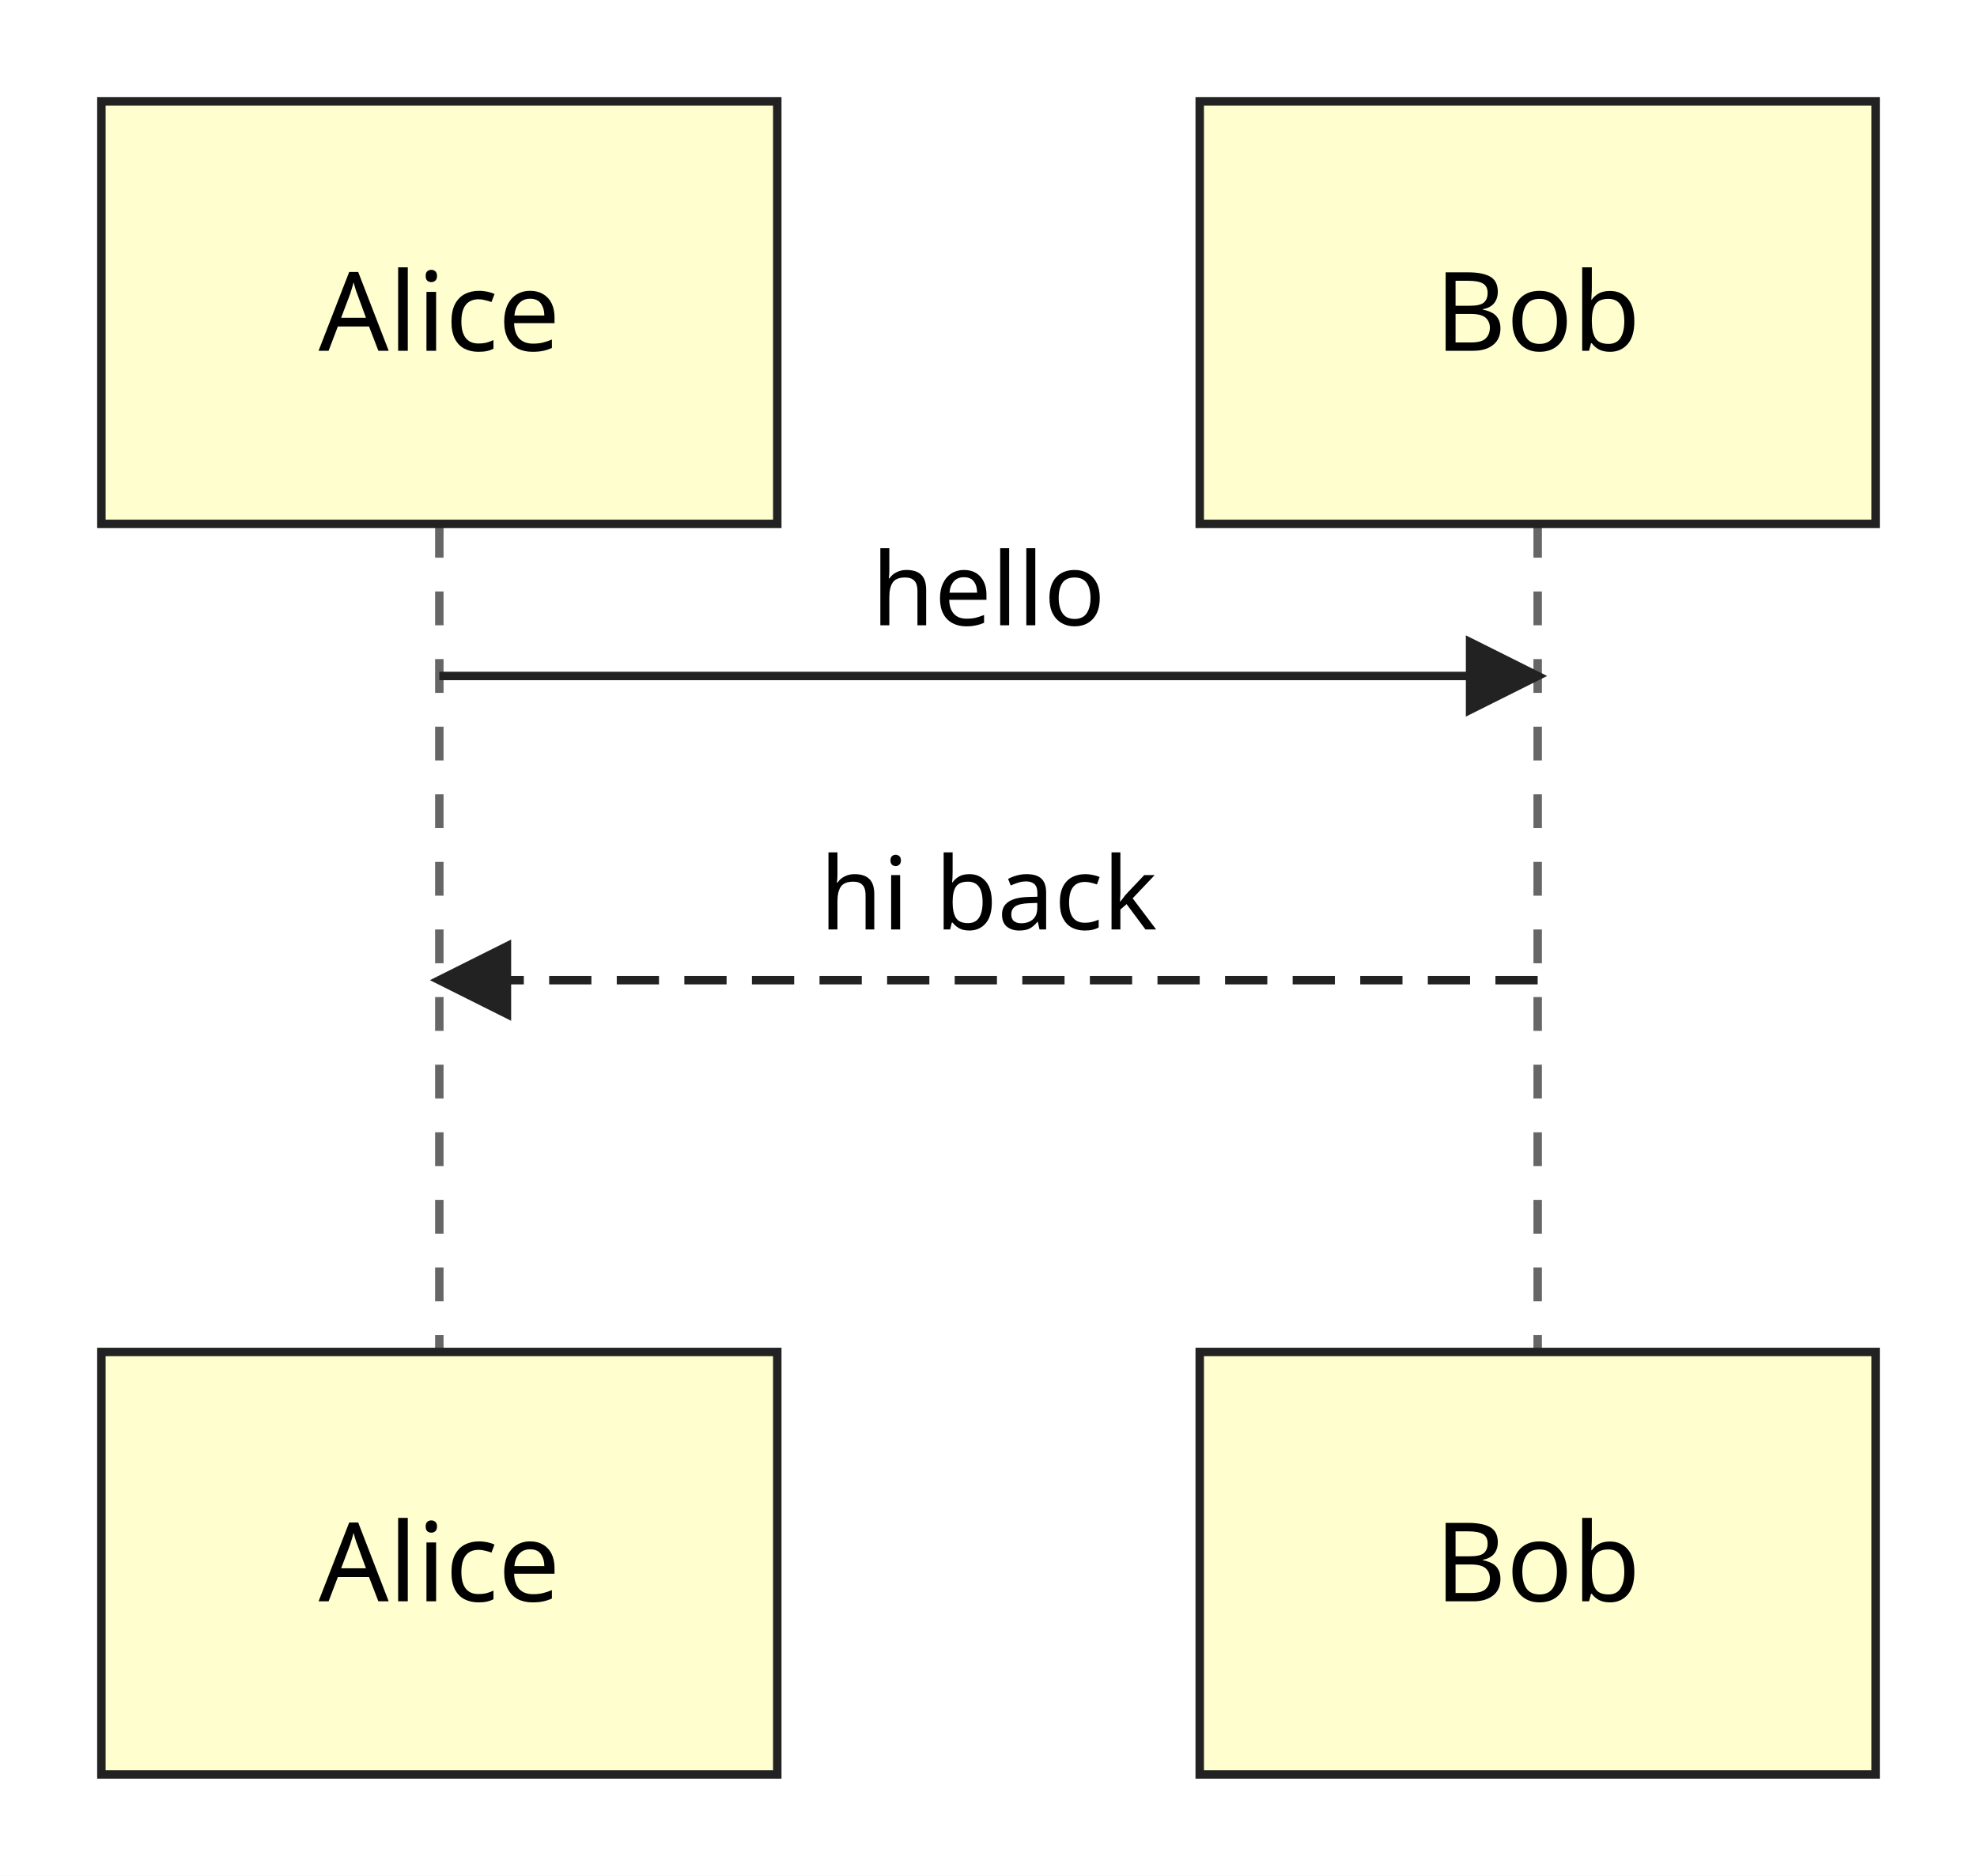
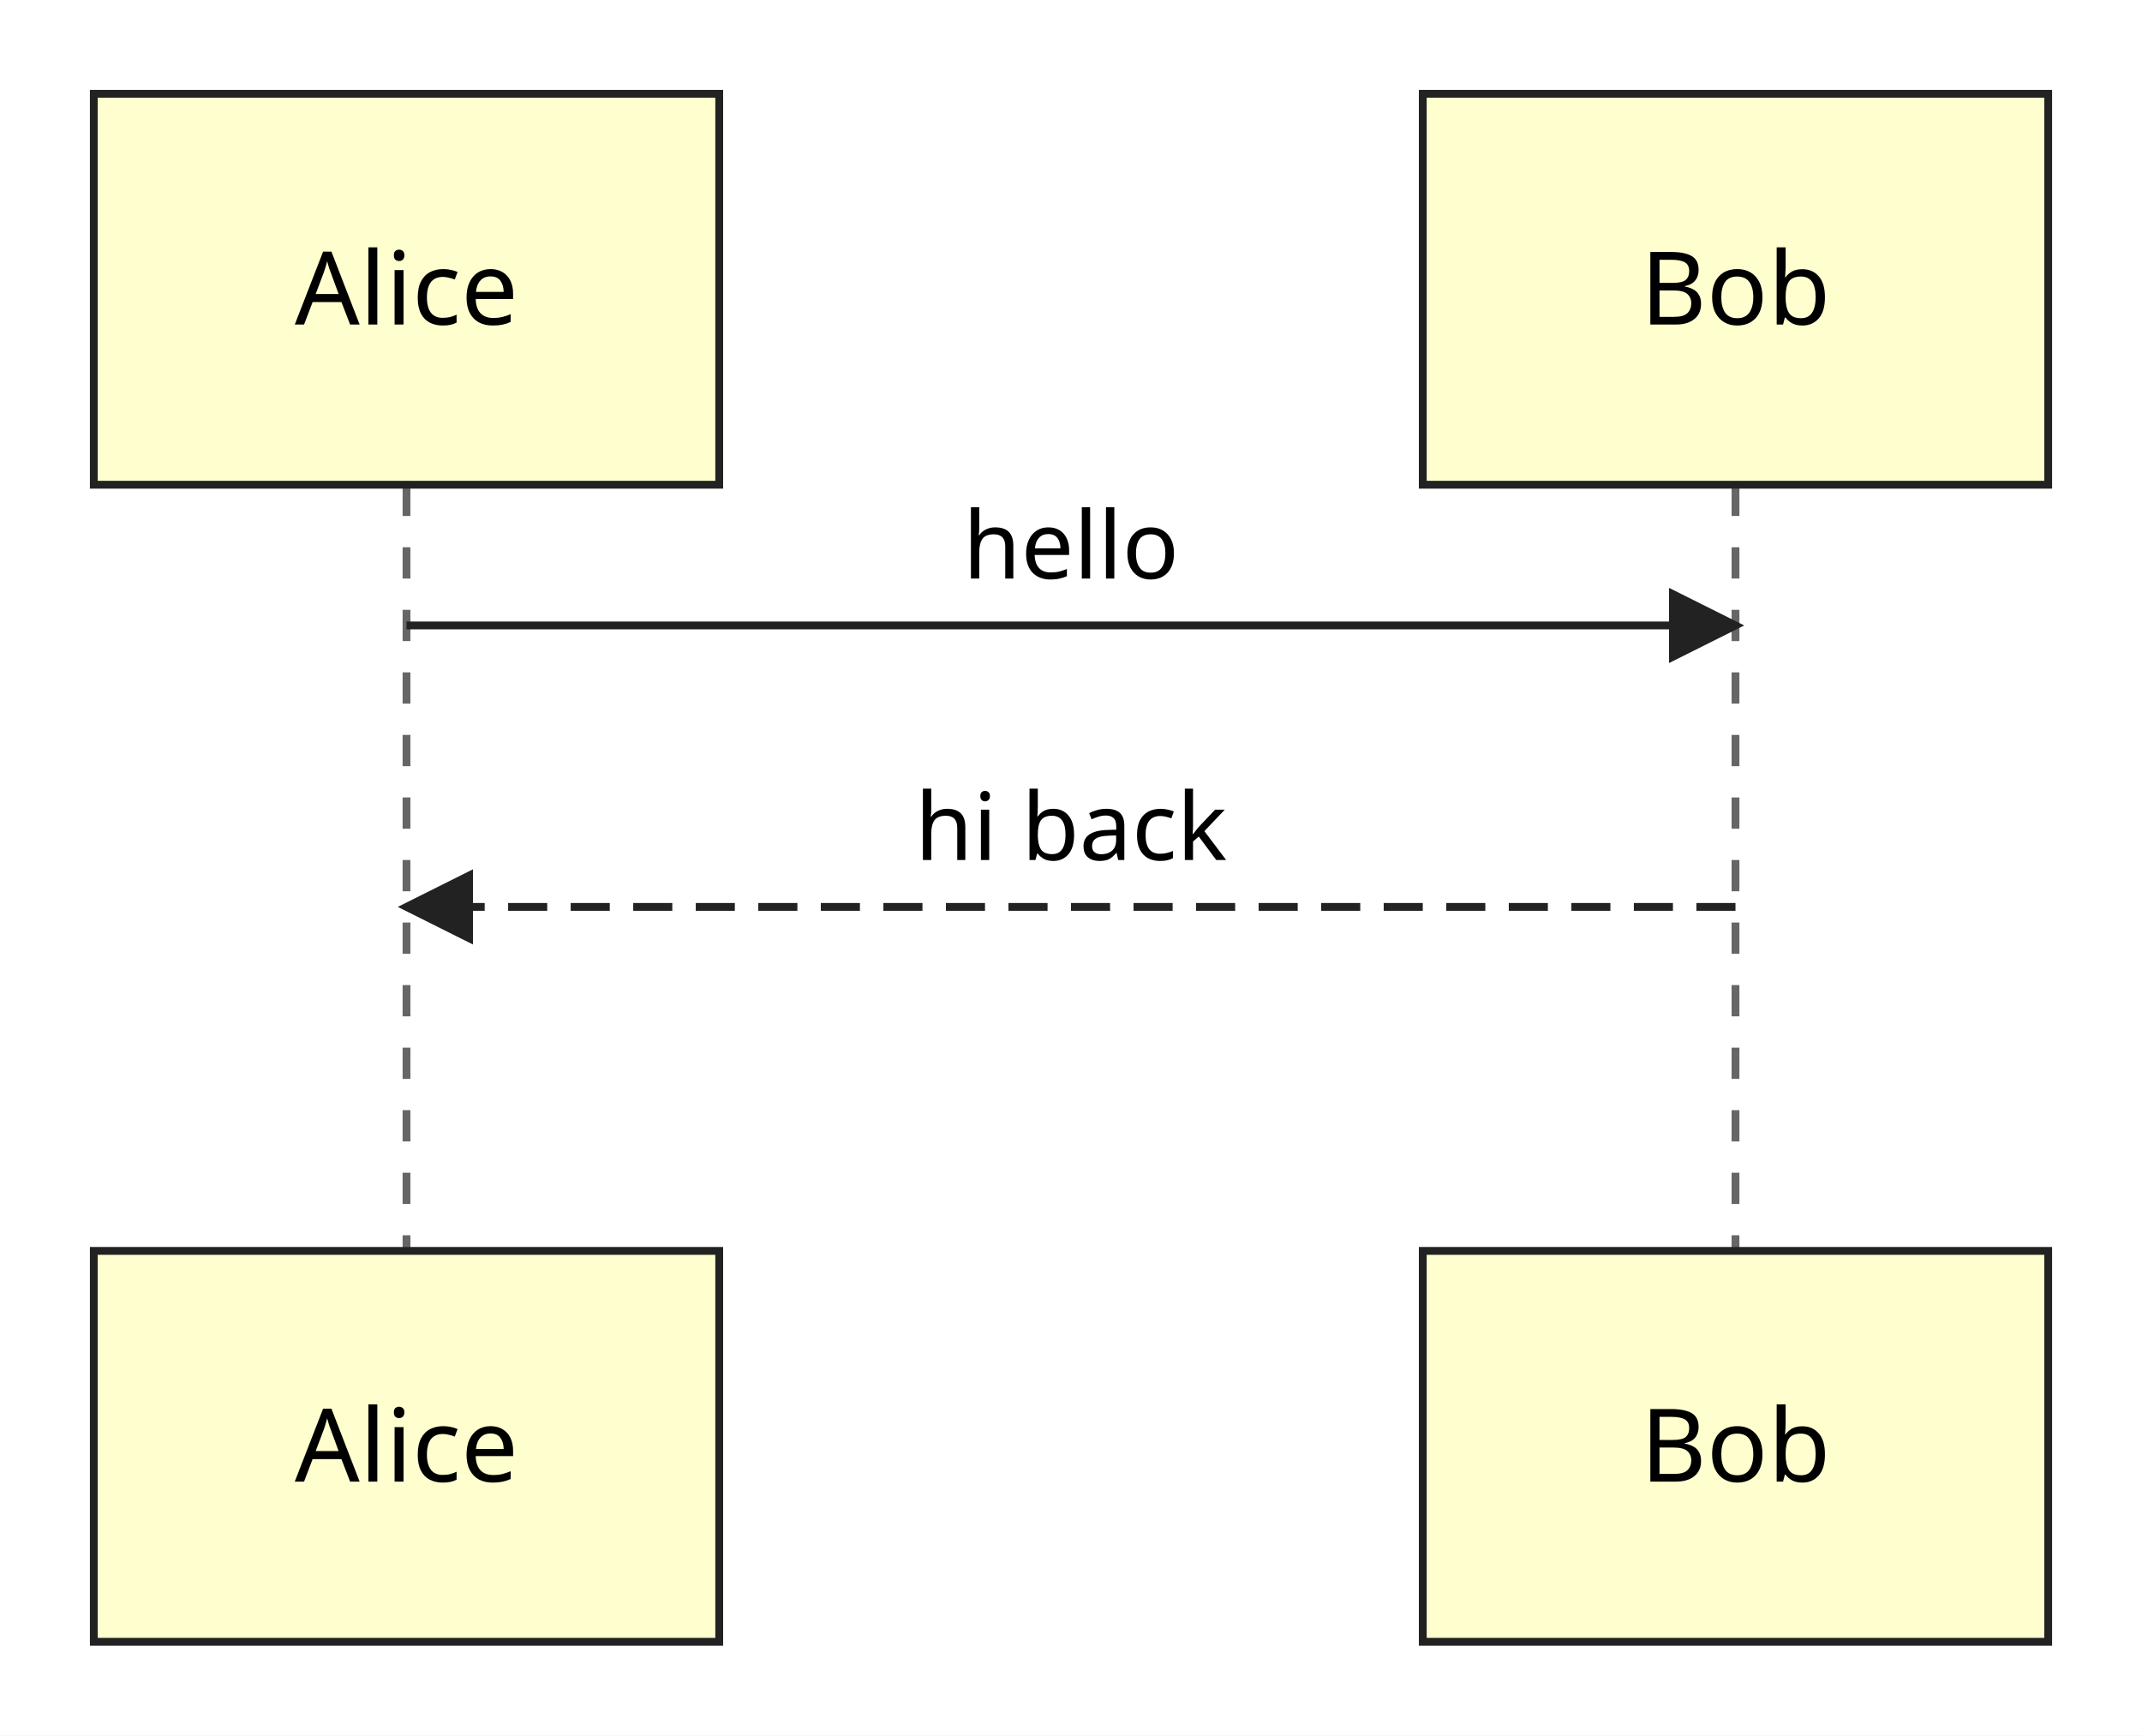
- <svg xmlns="http://www.w3.org/2000/svg" width="234" height="222" viewBox="0 0 234 222">
-   <rect x="0" y="0" width="234" height="222" fill="#fff" />
+ <svg xmlns="http://www.w3.org/2000/svg" width="274" height="222" viewBox="0 0 274 222">
+   <rect x="0" y="0" width="274" height="222" fill="#fff" />
  <line x1="52" y1="62" x2="52" y2="160" fill="none" stroke="#666" stroke-width="1" stroke-dasharray="4,4" />
-   <line x1="182" y1="62" x2="182" y2="160" fill="none" stroke="#666" stroke-width="1" stroke-dasharray="4,4" />
-   <line x1="52" y1="80" x2="182" y2="80" fill="none" stroke="#222" stroke-width="1" />
-   <polygon points="182,80 174,76 174,84" fill="#222" stroke="#222" stroke-width="1" />
-   <text x="117" y="74" text-anchor="middle" dominant-baseline="alphabetic" font-family="sans-serif" font-size="12" fill="#000">hello</text>
-   <line x1="182" y1="116" x2="52" y2="116" fill="none" stroke="#222" stroke-width="1" stroke-dasharray="5,3" />
+   <line x1="222" y1="62" x2="222" y2="160" fill="none" stroke="#666" stroke-width="1" stroke-dasharray="4,4" />
+   <line x1="52" y1="80" x2="222" y2="80" fill="none" stroke="#222" stroke-width="1" />
+   <polygon points="222,80 214,76 214,84" fill="#222" stroke="#222" stroke-width="1" />
+   <text x="137" y="74" text-anchor="middle" dominant-baseline="alphabetic" font-family="sans-serif" font-size="12" fill="#000">hello</text>
+   <line x1="222" y1="116" x2="52" y2="116" fill="none" stroke="#222" stroke-width="1" stroke-dasharray="5,3" />
  <polygon points="52,116 60,112 60,120" fill="#222" stroke="#222" stroke-width="1" />
-   <text x="117" y="110" text-anchor="middle" dominant-baseline="alphabetic" font-family="sans-serif" font-size="12" fill="#000">hi back</text>
+   <text x="137" y="110" text-anchor="middle" dominant-baseline="alphabetic" font-family="sans-serif" font-size="12" fill="#000">hi back</text>
  <rect x="12" y="12" width="80" height="50" fill="#fefece" stroke="#222" stroke-width="1" />
  <text x="52" y="37" text-anchor="middle" dominant-baseline="middle" font-family="sans-serif" font-size="13" fill="#000">Alice</text>
  <rect x="12" y="160" width="80" height="50" fill="#fefece" stroke="#222" stroke-width="1" />
  <text x="52" y="185" text-anchor="middle" dominant-baseline="middle" font-family="sans-serif" font-size="13" fill="#000">Alice</text>
-   <rect x="142" y="12" width="80" height="50" fill="#fefece" stroke="#222" stroke-width="1" />
-   <text x="182" y="37" text-anchor="middle" dominant-baseline="middle" font-family="sans-serif" font-size="13" fill="#000">Bob</text>
-   <rect x="142" y="160" width="80" height="50" fill="#fefece" stroke="#222" stroke-width="1" />
-   <text x="182" y="185" text-anchor="middle" dominant-baseline="middle" font-family="sans-serif" font-size="13" fill="#000">Bob</text>
+   <rect x="182" y="12" width="80" height="50" fill="#fefece" stroke="#222" stroke-width="1" />
+   <text x="222" y="37" text-anchor="middle" dominant-baseline="middle" font-family="sans-serif" font-size="13" fill="#000">Bob</text>
+   <rect x="182" y="160" width="80" height="50" fill="#fefece" stroke="#222" stroke-width="1" />
+   <text x="222" y="185" text-anchor="middle" dominant-baseline="middle" font-family="sans-serif" font-size="13" fill="#000">Bob</text>
</svg>
